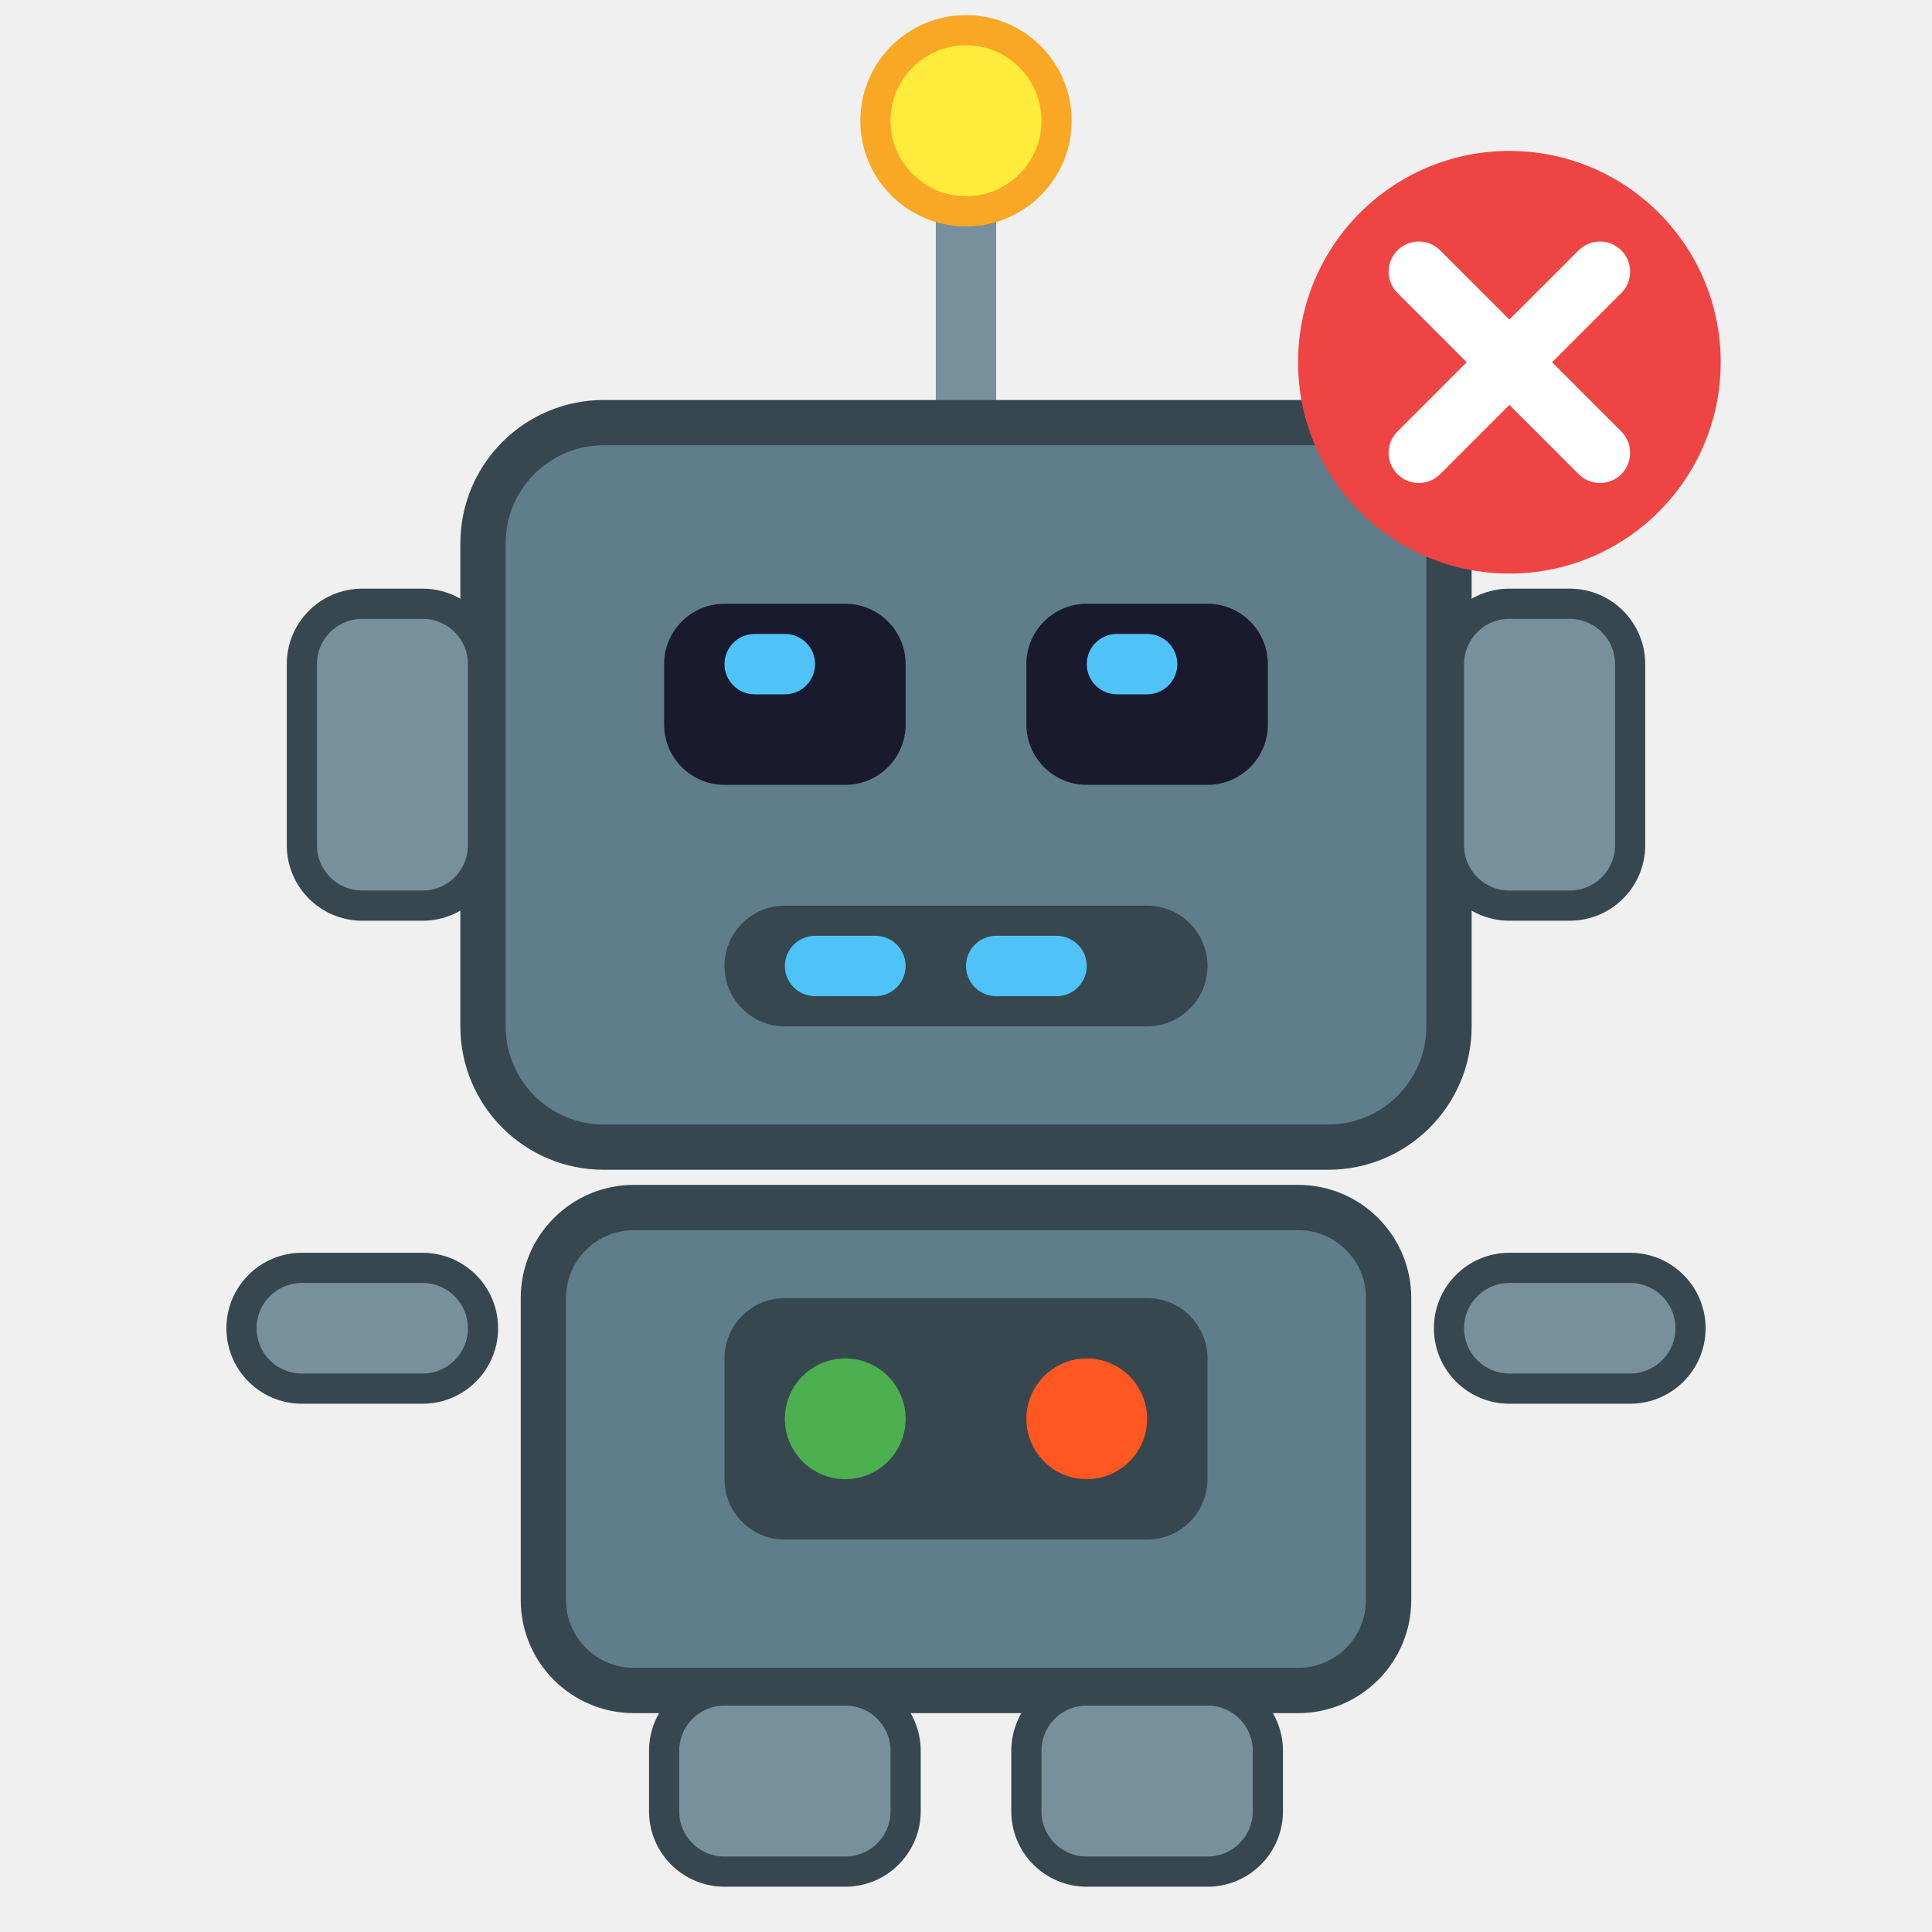
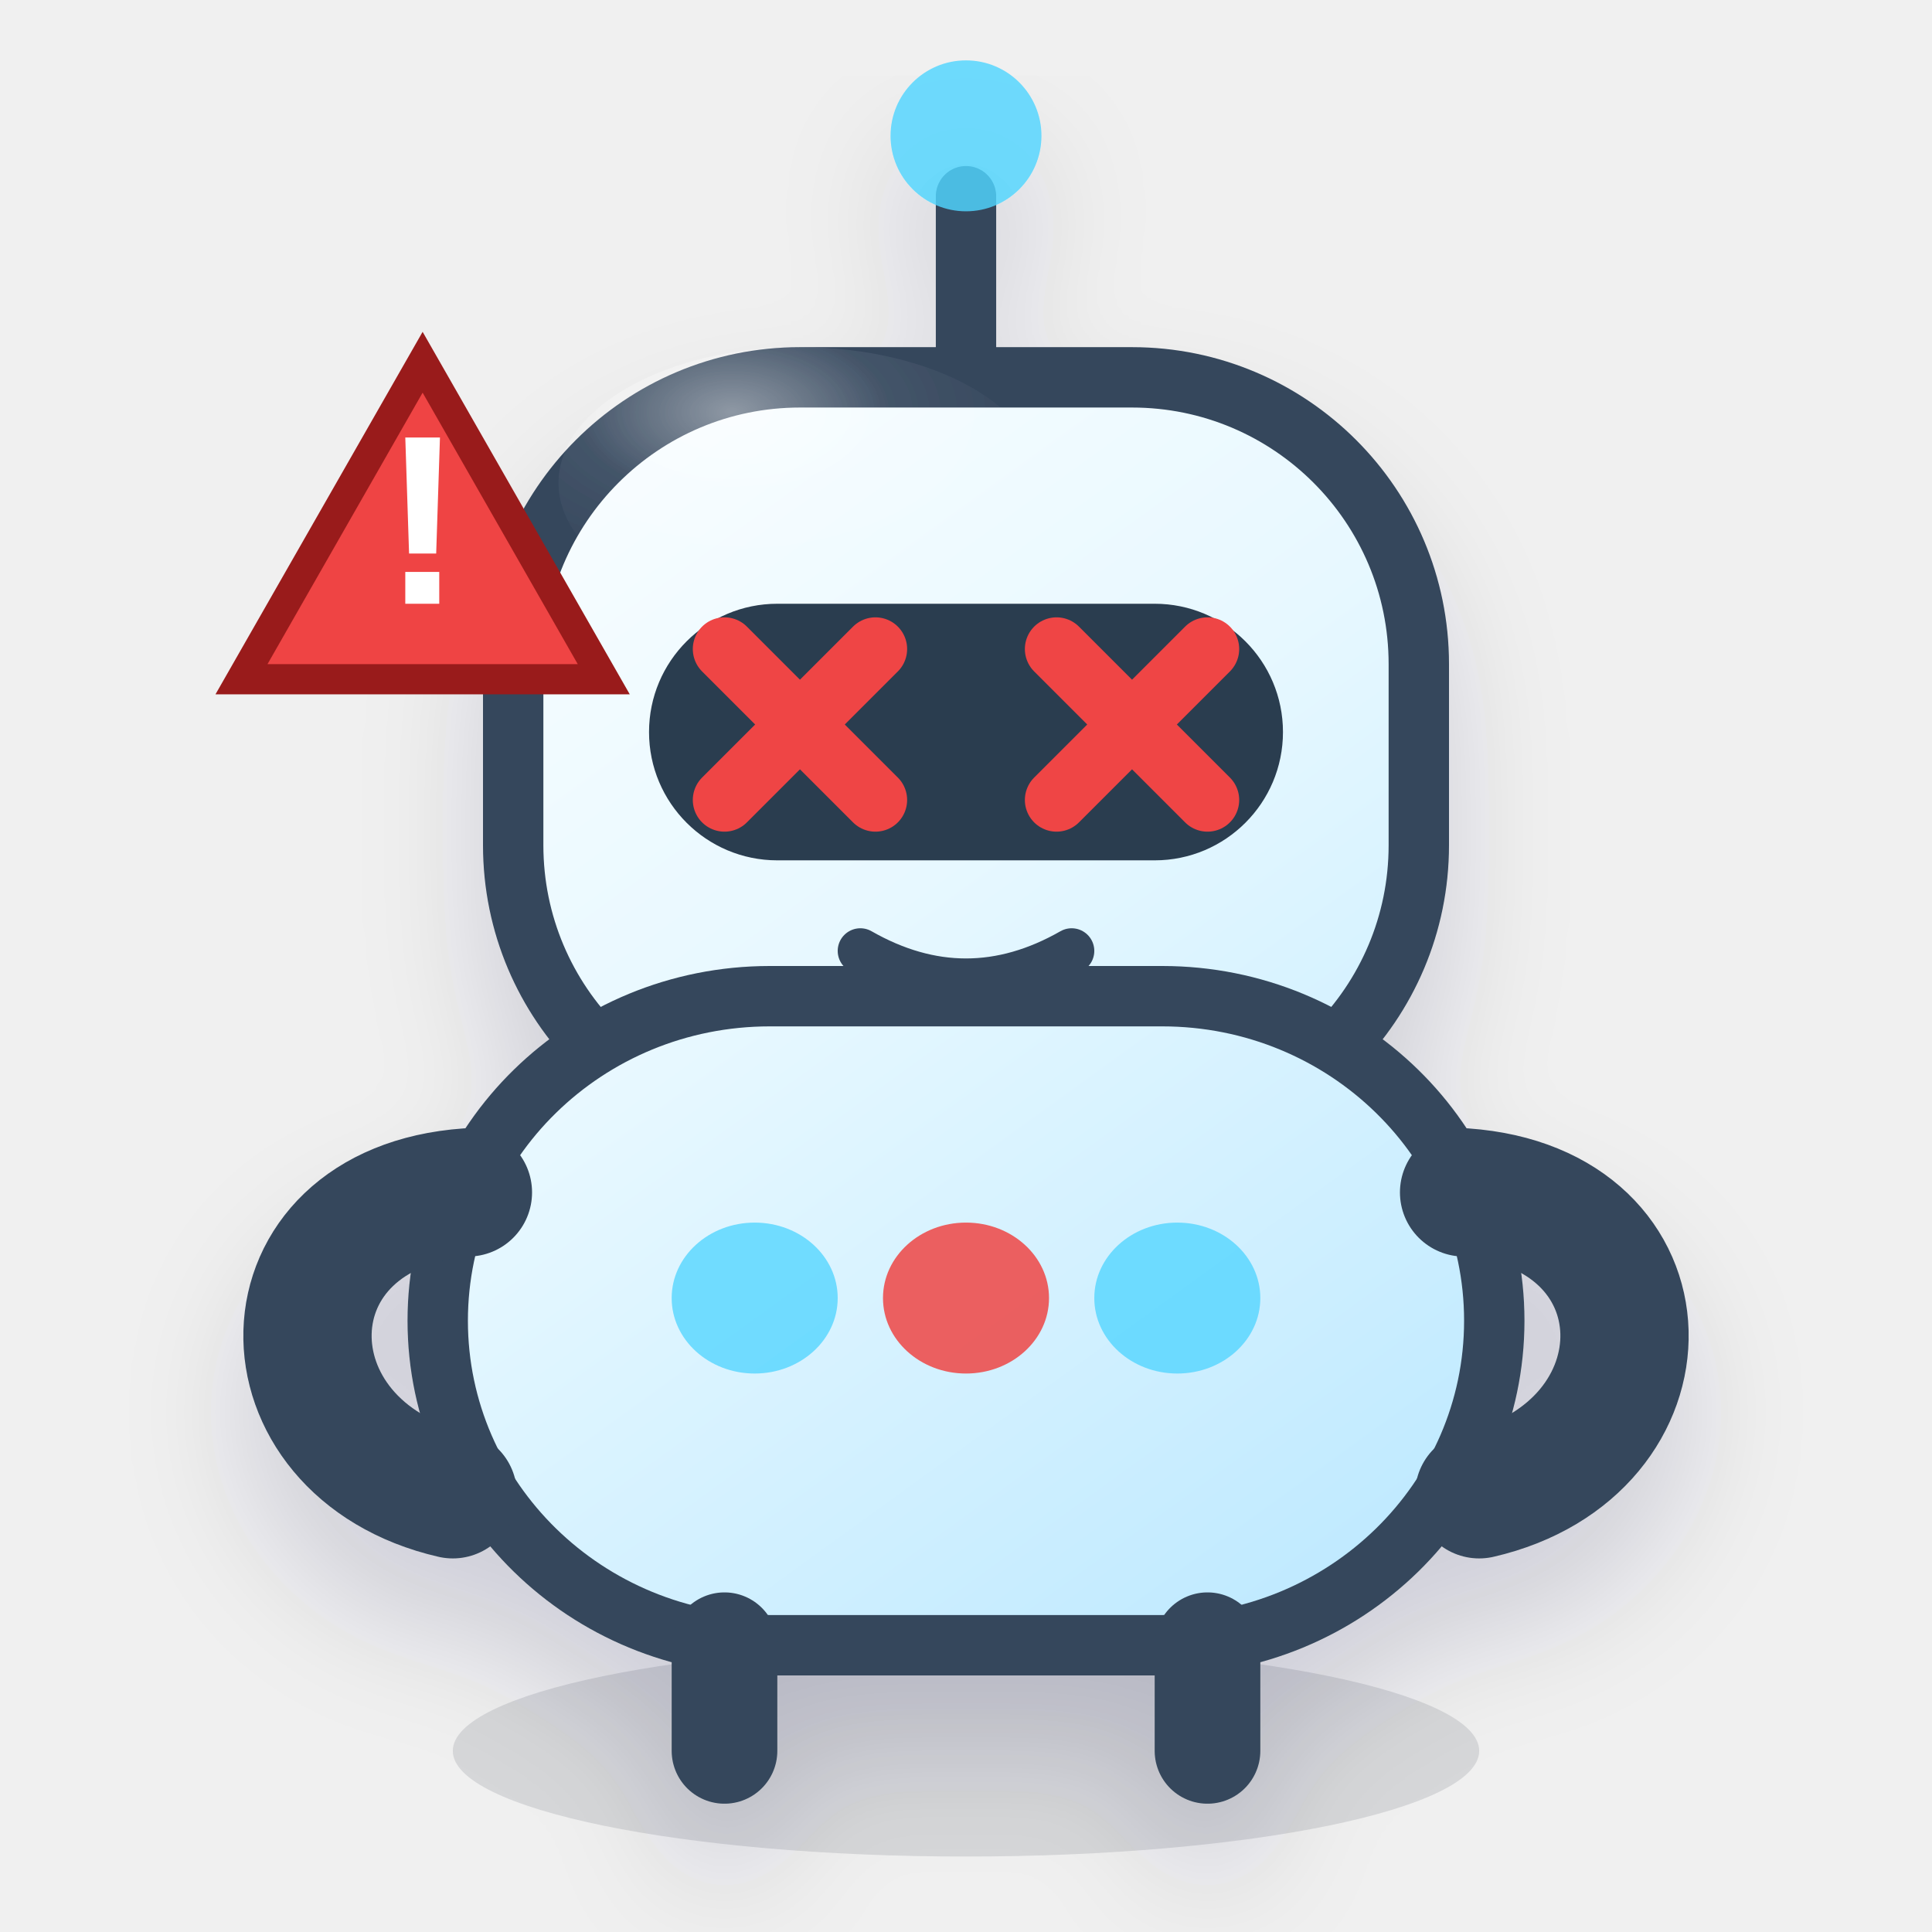
- <svg xmlns="http://www.w3.org/2000/svg" viewBox="0 0 64 64" width="64" height="64">
-   <line x1="32" y1="6" x2="32" y2="14" stroke="#78909C" stroke-width="2" />
-   <circle cx="32" cy="4" r="3" fill="#FFEB3B" stroke="#F9A825" stroke-width="1" />
-   <rect x="16" y="14" width="32" height="24" rx="4" fill="#607D8B" stroke="#37474F" stroke-width="1.5" />
-   <rect x="22" y="20" width="8" height="6" rx="2" fill="#1a1a2e" />
-   <rect x="34" y="20" width="8" height="6" rx="2" fill="#1a1a2e" />
-   <rect x="24" y="21" width="3" height="2" rx="1" fill="#4FC3F7" />
-   <rect x="36" y="21" width="3" height="2" rx="1" fill="#4FC3F7" />
-   <rect x="24" y="30" width="16" height="4" rx="2" fill="#37474F" />
-   <rect x="26" y="31" width="4" height="2" rx="1" fill="#4FC3F7" />
-   <rect x="32" y="31" width="4" height="2" rx="1" fill="#4FC3F7" />
-   <rect x="10" y="20" width="6" height="10" rx="2" fill="#78909C" stroke="#37474F" stroke-width="1" />
-   <rect x="48" y="20" width="6" height="10" rx="2" fill="#78909C" stroke="#37474F" stroke-width="1" />
-   <rect x="18" y="40" width="28" height="16" rx="3" fill="#607D8B" stroke="#37474F" stroke-width="1.5" />
-   <rect x="24" y="43" width="16" height="8" rx="2" fill="#37474F" />
-   <circle cx="28" cy="47" r="2" fill="#4CAF50" />
-   <circle cx="36" cy="47" r="2" fill="#FF5722" />
-   <rect x="8" y="42" width="8" height="4" rx="2" fill="#78909C" stroke="#37474F" stroke-width="1" />
-   <rect x="48" y="42" width="8" height="4" rx="2" fill="#78909C" stroke="#37474F" stroke-width="1" />
-   <rect x="22" y="56" width="8" height="6" rx="2" fill="#78909C" stroke="#37474F" stroke-width="1" />
-   <rect x="34" y="56" width="8" height="6" rx="2" fill="#78909C" stroke="#37474F" stroke-width="1" />
-   <g>
-     <circle cx="50" cy="12" r="7" fill="#ef4444" />
-     <path d="M47 9 L53 15 M53 9 L47 15" stroke="#fff" stroke-width="2" stroke-linecap="round" />
+ <svg xmlns="http://www.w3.org/2000/svg" id="robot-error" viewBox="0 0 128 128" preserveAspectRatio="xMidYMid meet" role="img" aria-label="Robot error">
+   <defs>
+     <linearGradient id="robot-error-body" x1="28" y1="18" x2="96" y2="112" gradientUnits="userSpaceOnUse">
+       <stop offset="0" stop-color="#ffffff" />
+       <stop offset="0.45" stop-color="#e7f8ff" />
+       <stop offset="1" stop-color="#b8e7ff" />
+     </linearGradient>
+     <linearGradient id="robot-error-accent" x1="36" y1="18" x2="90" y2="104" gradientUnits="userSpaceOnUse">
+       <stop offset="0" stop-color="#51d5ff" />
+       <stop offset="1" stop-color="#40546b" />
+     </linearGradient>
+     <radialGradient id="robot-error-shine" cx="36%" cy="24%" r="68%">
+       <stop offset="0" stop-color="#ffffff" stop-opacity=".72" />
+       <stop offset=".48" stop-color="#ffffff" stop-opacity=".12" />
+       <stop offset="1" stop-color="#ffffff" stop-opacity="0" />
+     </radialGradient>
+     <filter id="robot-error-soft-shadow" x="-30%" y="-30%" width="160%" height="170%">
+       <feDropShadow dx="0" dy="5" stdDeviation="4" flood-color="#10203a" flood-opacity="0.14" />
+     </filter>
+     <filter id="robot-error-glow" x="-40%" y="-40%" width="180%" height="180%">
+       <feGaussianBlur stdDeviation="2.5" result="blur" />
+       <feMerge>
+         <feMergeNode in="blur" />
+         <feMergeNode in="SourceGraphic" />
+       </feMerge>
+     </filter>
+   </defs>
+   <style>
+     .pet-core { transform-origin:64px 72px; animation: pet-breathe 2.8s ease-in-out infinite; }
+     .tail { transform-origin:76px 75px; animation: tail-sway 2.4s ease-in-out infinite; }
+     .ear { transform-origin:center; animation: ear-twitch 5s ease-in-out infinite; }
+     .arm-left { transform-origin:46px 74px; animation: arm-left 2.1s ease-in-out infinite; }
+     .arm-right { transform-origin:82px 74px; animation: arm-right 2.1s ease-in-out infinite; }
+     .blink { transform-origin:center; animation: blink 5.2s ease-in-out infinite; }
+     .float-prop { animation: prop-float 2.4s ease-in-out infinite; }
+     .pulse { animation: pulse 1.3s ease-in-out infinite; transform-origin:center; }
+     .spin { animation: spin 3.2s linear infinite; transform-origin:center; }
+     .work-tap { animation: tap 0.55s ease-in-out infinite; transform-origin:64px 95px; }
+     .sleep-drift { animation: sleep-drift 3.6s ease-in-out infinite; }
+     .music-note { animation: note-rise 1.8s ease-in-out infinite; opacity:0; }
+     .music-note.n2 { animation-delay:0.45s; }
+     .music-note.n3 { animation-delay:0.9s; }
+     .juggle-ball { animation: juggle 1.25s ease-in-out infinite; }
+     .juggle-ball.b2 { animation-delay:0.22s; }
+     .juggle-ball.b3 { animation-delay:0.44s; }
+     .spark { animation: sparkle 1.7s ease-in-out infinite; transform-origin:center; }
+     .spark.s2 { animation-delay:0.35s; }
+     .spark.s3 { animation-delay:0.7s; }
+     .state-error .pet-core { animation: shake 0.28s linear infinite; }
+     .state-sweeping .arm-right { animation: sweep 0.9s ease-in-out infinite; }
+     .state-react .pet-core { animation: pop 0.75s ease-in-out infinite; }
+     .state-sleeping .pet-core, .state-dozing .pet-core, .state-collapsing .pet-core { animation: sleep-breathe 3.8s ease-in-out infinite; }
+     @keyframes pet-breathe { 0%,100%{transform:translateY(0) scale(1)} 50%{transform:translateY(-3px) scale(1.025,0.985)} }
+     @keyframes sleep-breathe { 0%,100%{transform:translateY(1px) scale(1,0.98)} 50%{transform:translateY(-1px) scale(1.02,1)} }
+     @keyframes tail-sway { 0%,100%{transform:rotate(-4deg)} 50%{transform:rotate(9deg)} }
+     @keyframes ear-twitch { 0%,92%,100%{transform:rotate(0)} 95%{transform:rotate(-8deg)} }
+     @keyframes arm-left { 0%,100%{transform:rotate(0)} 50%{transform:rotate(-7deg)} }
+     @keyframes arm-right { 0%,100%{transform:rotate(0)} 50%{transform:rotate(7deg)} }
+     @keyframes blink { 0%,91%,100%{transform:scaleY(1)} 94%{transform:scaleY(0.12)} }
+     @keyframes prop-float { 0%,100%{transform:translateY(0)} 50%{transform:translateY(-5px)} }
+     @keyframes pulse { 0%,100%{transform:scale(1); opacity:.72} 50%{transform:scale(1.18); opacity:1} }
+     @keyframes spin { to{transform:rotate(360deg)} }
+     @keyframes tap { 0%,100%{transform:translateY(0)} 50%{transform:translateY(2px)} }
+     @keyframes sleep-drift { 0%{transform:translate(0,0);opacity:0} 20%{opacity:1} 100%{transform:translate(12px,-22px);opacity:0} }
+     @keyframes note-rise { 0%{transform:translateY(8px) scale(.8);opacity:0} 25%{opacity:1} 100%{transform:translateY(-18px) scale(1.08);opacity:0} }
+     @keyframes juggle { 0%,100%{transform:translateY(7px)} 50%{transform:translateY(-15px)} }
+     @keyframes sparkle { 0%,100%{transform:scale(.75) rotate(0);opacity:.45} 50%{transform:scale(1.15) rotate(16deg);opacity:1} }
+     @keyframes shake { 0%,100%{transform:translate(0,0)} 25%{transform:translate(-1px,1px)} 75%{transform:translate(1px,-1px)} }
+     @keyframes sweep { 0%,100%{transform:rotate(-16deg)} 50%{transform:rotate(18deg)} }
+     @keyframes pop { 0%,100%{transform:scale(1)} 50%{transform:scale(1.055)} }
+   </style>
+   <ellipse cx="64" cy="116" rx="34" ry="7" fill="#0f172a" opacity=".12" />
+   <g class="state-error">
+     <g class="pet-core">
+       <g filter="url(#robot-error-soft-shadow)">
+         <path d="M64 23 V13" stroke="#34465c" stroke-width="4" stroke-linecap="round" />
+         <circle class="pulse" cx="64" cy="9" r="5" fill="#51d5ff" opacity=".82" />
+         <rect x="34" y="25" width="60" height="50" rx="19" fill="url(#robot-error-body)" stroke="#34465c" stroke-width="4" />
+         <rect x="29" y="66" width="70" height="43" rx="22" fill="url(#robot-error-body)" stroke="#34465c" stroke-width="4" />
+         <rect x="43" y="40" width="42" height="17" rx="8.5" fill="#213247" opacity=".95" />
+         <g stroke="#ef4444" stroke-width="4.2" stroke-linecap="round">
+           <path d="M48 43 L58 53 M58 43 L48 53" />
+           <path d="M70 43 L80 53 M80 43 L70 53" />
+         </g>
+         <path d="M57 63 Q64 67 71 63" stroke="#34465c" stroke-width="3" fill="none" stroke-linecap="round" />
+         <ellipse cx="50" cy="86" rx="5.5" ry="5" fill="#51d5ff" opacity=".78" />
+         <ellipse cx="64" cy="86" rx="5.5" ry="5" fill="#ef4444" opacity=".85" />
+         <ellipse cx="78" cy="86" rx="5.5" ry="5" fill="#51d5ff" opacity=".78" />
+         <ellipse cx="53" cy="32" rx="16" ry="9" fill="url(#robot-error-shine)" opacity=".62" />
+         <g class="arm-left">
+           <path d="M31 79 C17 80 17 96 30 99" stroke="#34465c" stroke-width="8.5" fill="none" stroke-linecap="round" />
+         </g>
+         <g class="arm-right">
+           <path d="M97 79 C111 80 111 96 98 99" stroke="#34465c" stroke-width="8.5" fill="none" stroke-linecap="round" />
+         </g>
+         <path d="M48 109 V116 M80 109 V116" stroke="#34465c" stroke-width="7" stroke-linecap="round" />
+       </g>
+     </g>
+     <g class="pulse">
+       <path d="M28 24 L40 45 H16 Z" fill="#ef4444" stroke="#991b1b" stroke-width="2" />
+       <text x="28" y="40" text-anchor="middle" font-family="Arial, sans-serif" font-size="16" font-weight="900" fill="#fff">!</text>
+     </g>
  </g>
</svg>
